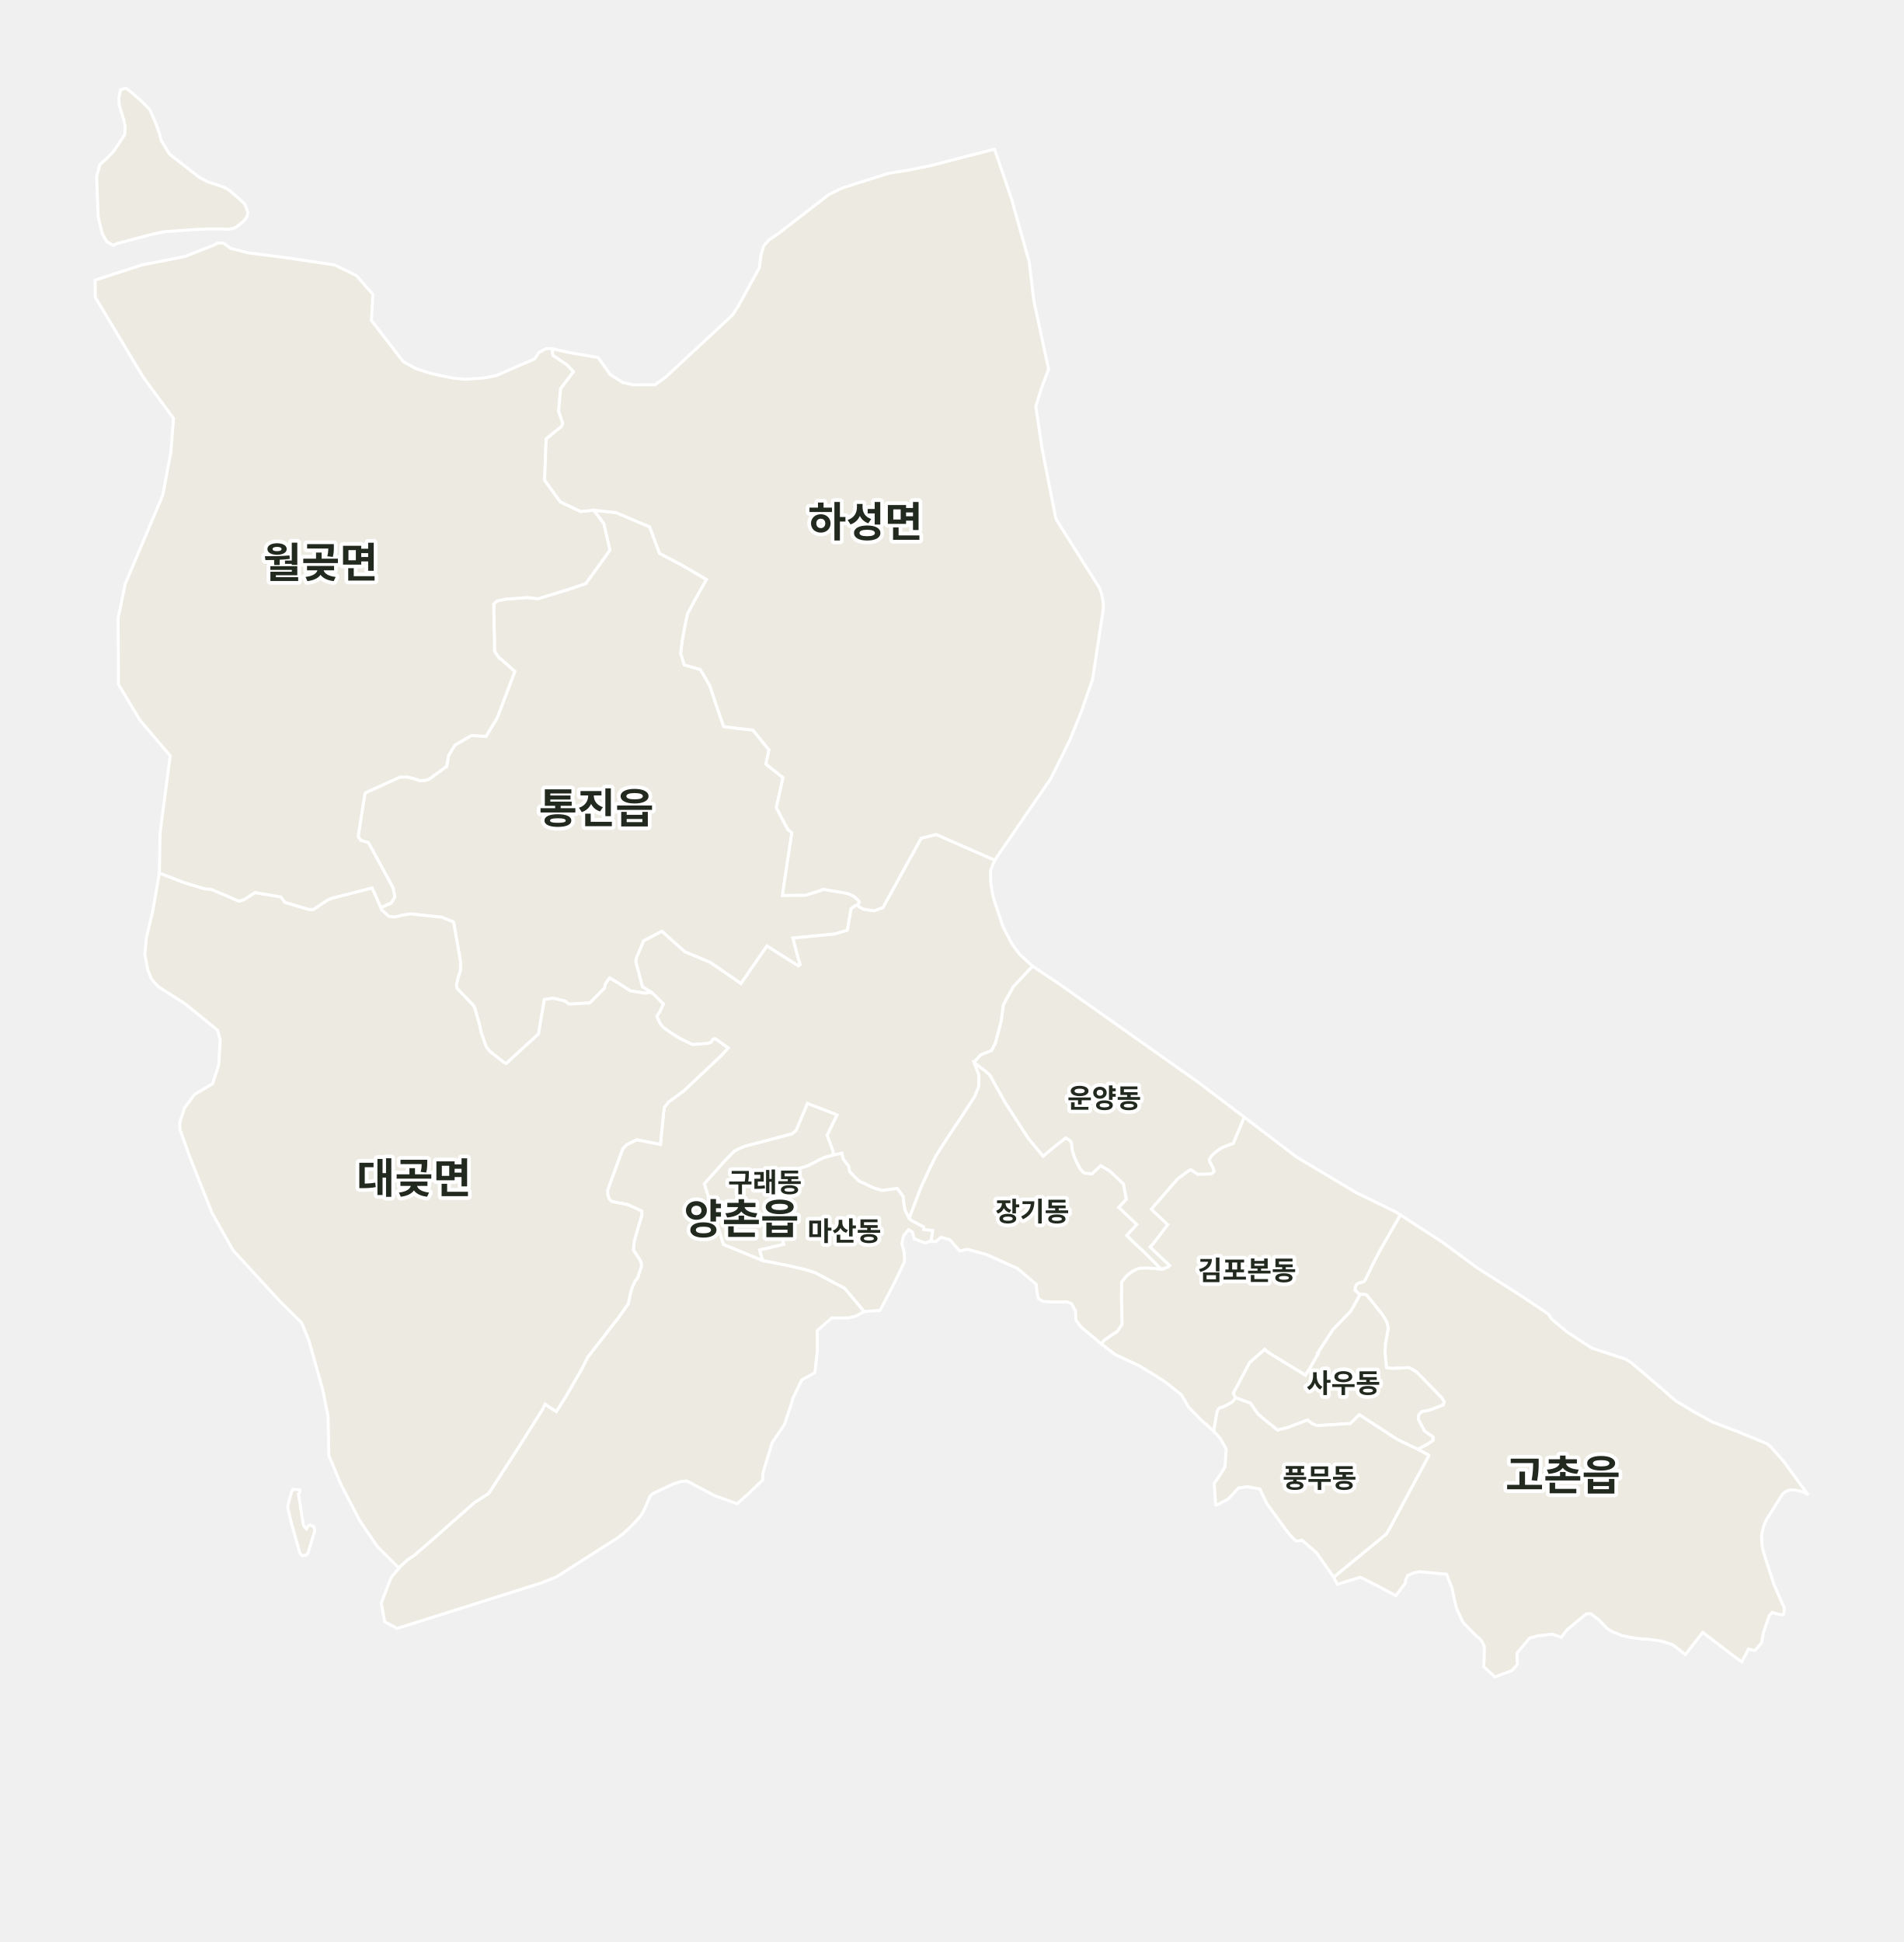
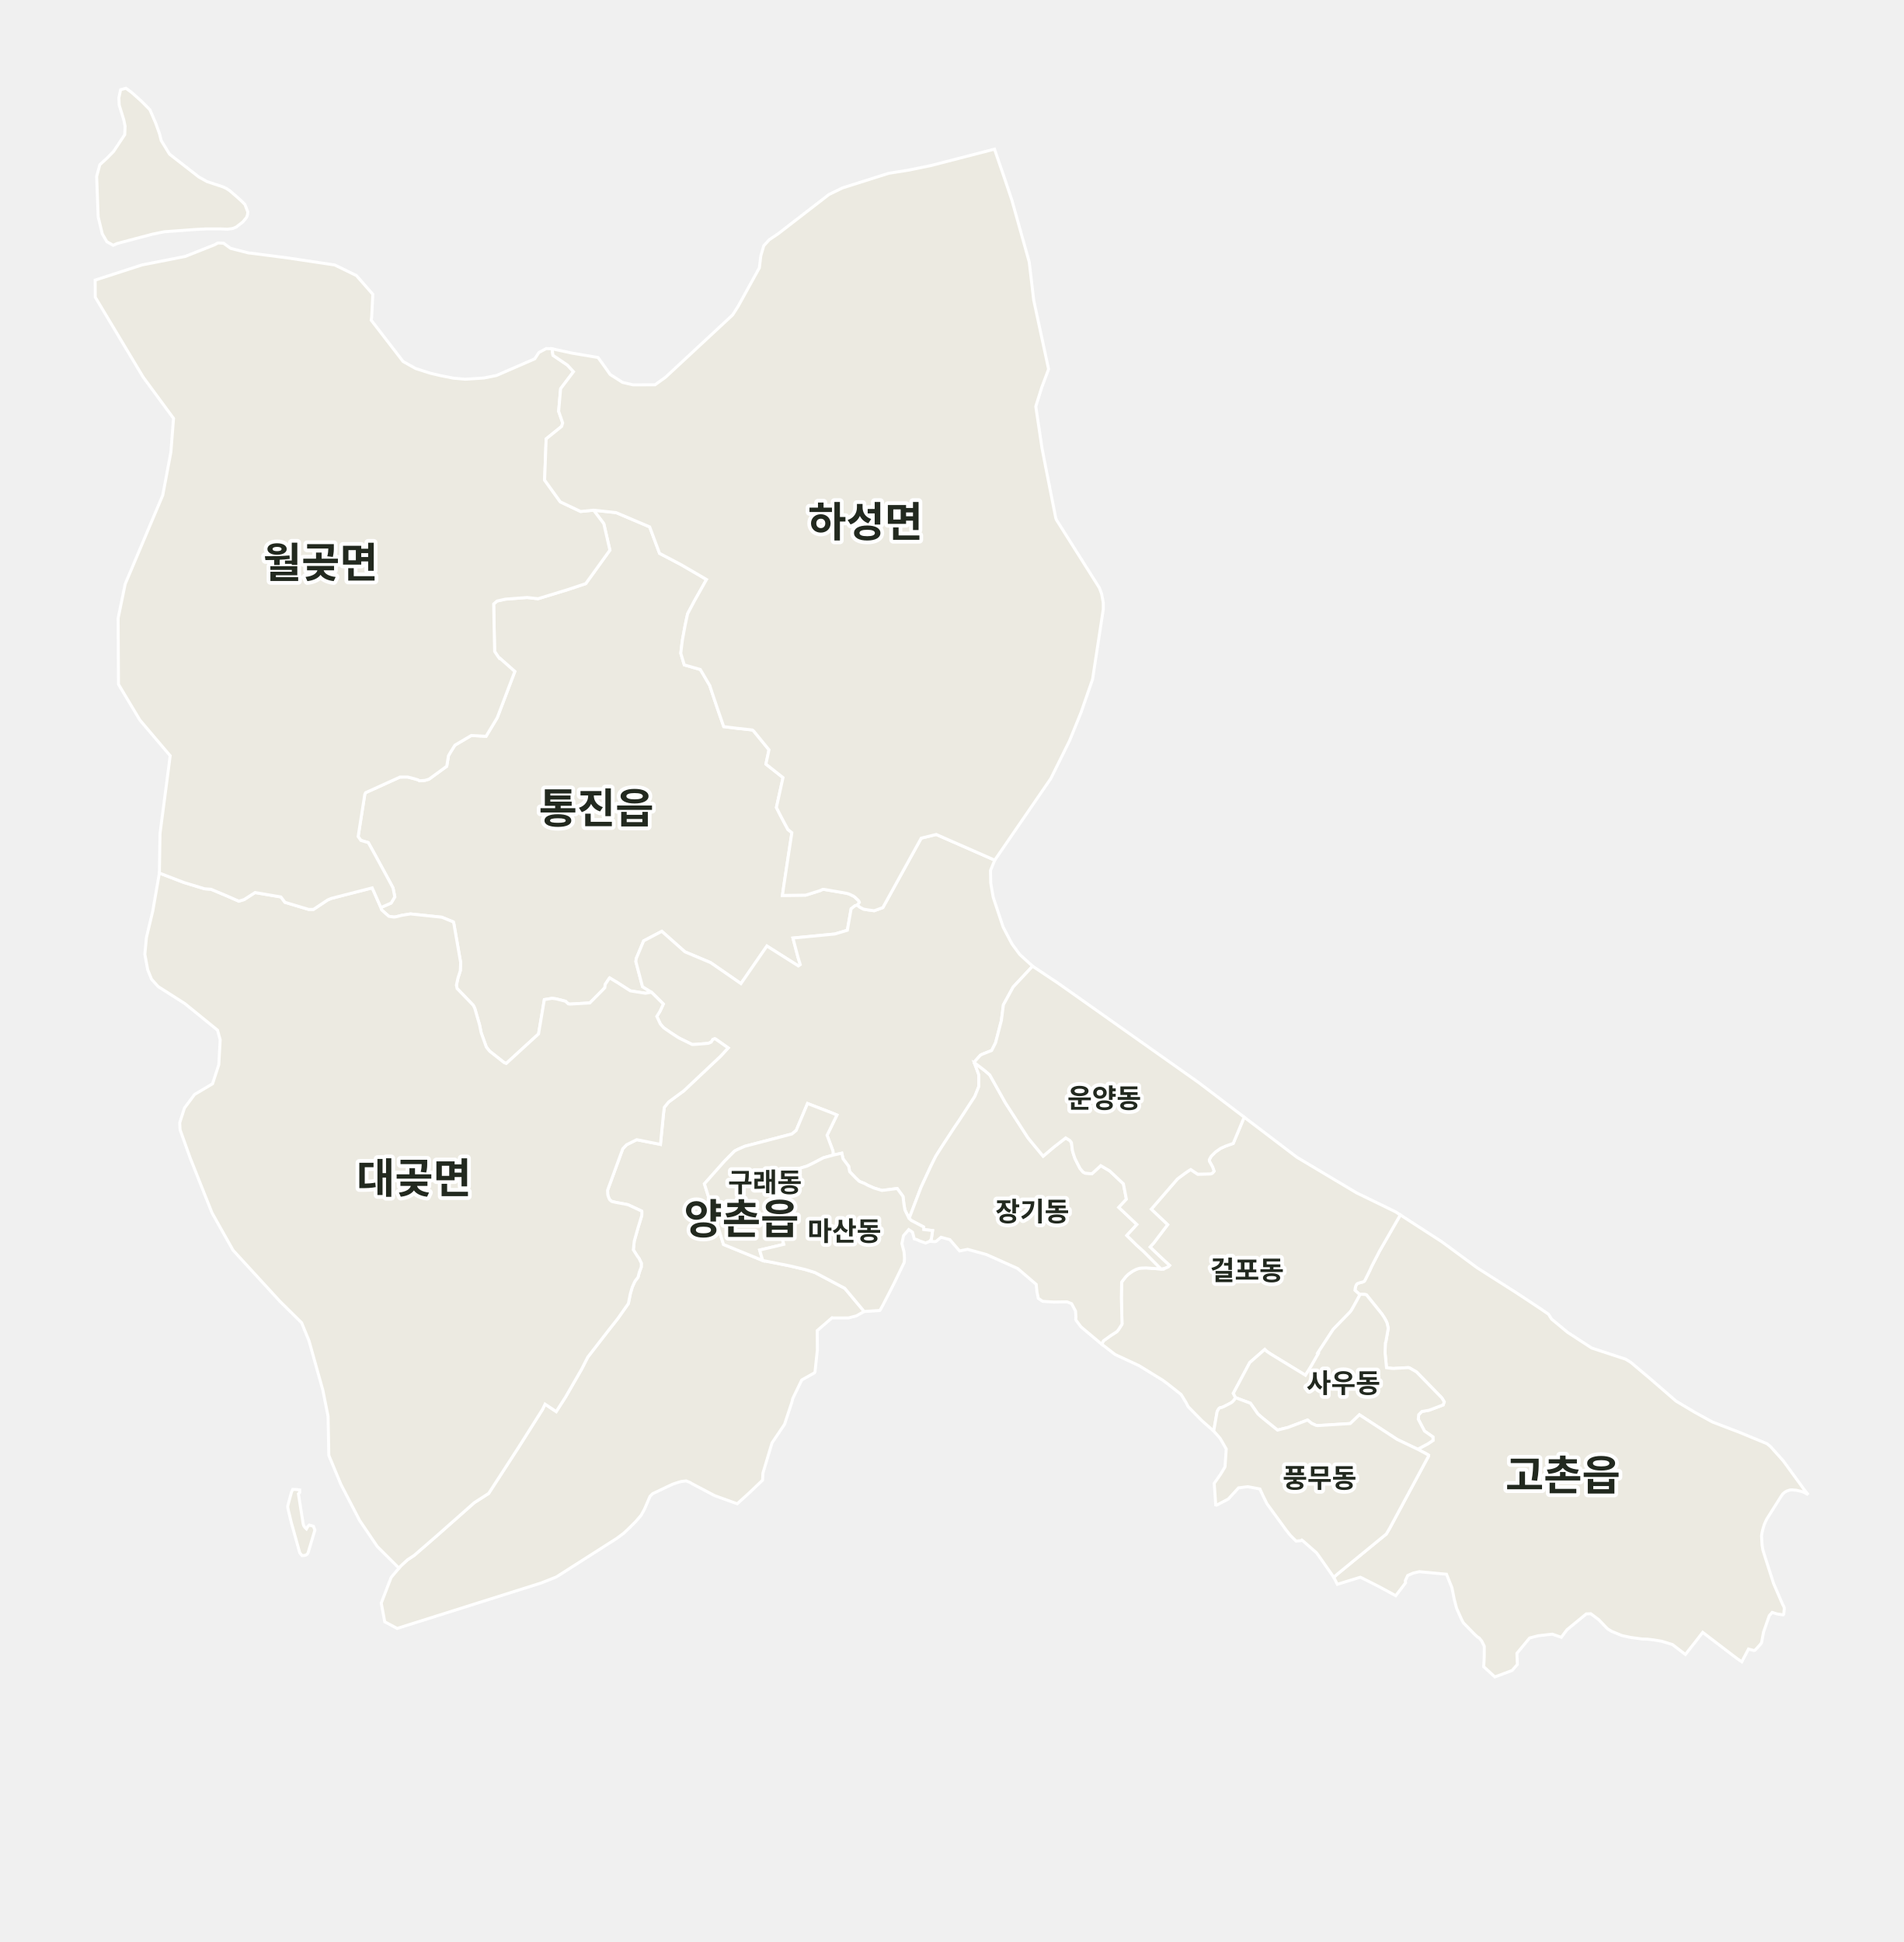
<svg xmlns="http://www.w3.org/2000/svg" id="gimpo-map" viewBox="0 0 640 653">
  <style>
path { fill: #eceae1; stroke: #ffffff; stroke-width: 1; }
text.sgg-label {
  fill: #22291f;
  font-family: "Pretendard", "Noto Sans KR", "Malgun Gothic", sans-serif;
  font-weight: 700;
  text-anchor: middle;
  pointer-events: none;
  paint-order: stroke;
  stroke: #ffffff;
  stroke-width: 2.5px;
  stroke-linejoin: round;
}
text.sgg-label.small { font-size: 9px; }
</style>
  <g class="sgg-paths">
    <path id="emd-1" data-name="통진읍" d="M 288.30,304.33 L 287.47,304.57 L 286.18,305.59 L 285.12,311.63 L 284.92,312.80 L 280.72,314.06 L 266.63,315.42 L 266.90,316.49 L 268.32,321.88 L 269.08,324.35 L 268.43,324.79 L 257.87,318.11 L 249.13,330.74 L 238.94,323.69 L 230.28,320.04 L 222.53,313.16 L 216.42,316.37 L 213.93,322.32 L 213.81,323.35 L 216.04,331.78 L 219.04,333.64 L 217.01,333.98 L 211.94,333.18 L 207.72,330.47 L 204.99,328.83 L 204.85,328.98 L 203.46,331.07 L 203.42,331.75 L 203.35,332.13 L 202.49,333.04 L 202.20,333.33 L 198.31,337.24 L 191.68,337.63 L 191.08,337.54 L 190.56,337.08 L 190.17,336.68 L 186.99,335.87 L 186.25,335.77 L 186.18,335.76 L 185.88,335.72 L 185.63,335.70 L 185.41,335.72 L 183.03,336.12 L 181.08,347.66 L 170.22,357.59 L 169.50,357.30 L 164.62,353.45 L 164.32,353.08 L 163.52,352.07 L 161.78,347.24 L 161.25,344.64 L 161.19,344.43 L 161.03,343.86 L 160.66,342.60 L 159.65,339.10 L 159.56,338.88 L 159.17,338.10 L 159.05,337.96 L 158.94,337.84 L 157.85,336.70 L 154.49,333.21 L 153.70,332.40 L 153.46,331.26 L 153.97,328.91 L 154.77,326.41 L 154.89,323.67 L 152.63,310.72 L 152.44,310.01 L 148.56,308.42 L 138.04,307.31 L 135.09,307.78 L 133.01,308.31 L 132.41,308.36 L 130.77,308.12 L 129.74,307.24 L 129.35,306.88 L 128.29,305.92 L 128.07,305.16 L 131.51,303.65 L 132.75,301.58 L 132.15,298.58 L 131.15,296.69 L 126.02,287.27 L 123.85,283.34 L 121.32,282.58 L 120.42,281.28 L 122.66,267.09 L 122.92,266.56 L 123.01,266.50 L 134.50,261.29 L 135.75,261.28 L 137.09,261.28 L 139.34,261.86 L 140.54,262.22 L 141.06,262.54 L 142.84,262.41 L 144.25,262.00 L 150.21,257.66 L 150.80,254.09 L 151.58,252.77 L 152.96,250.56 L 158.47,247.31 L 163.43,247.58 L 167.18,241.35 L 173.10,225.79 L 168.10,221.36 L 167.93,221.40 L 167.46,220.77 L 166.31,219.04 L 165.99,203.09 L 167.12,202.10 L 169.92,201.47 L 177.25,200.91 L 180.90,201.32 L 190.90,198.26 L 196.95,196.24 L 199.24,193.08 L 205.07,184.99 L 203.02,176.09 L 199.59,171.55 L 207.17,172.37 L 218.45,177.17 L 221.77,186.07 L 228.95,189.84 L 234.72,193.19 L 237.56,194.86 L 236.01,197.61 L 233.51,202.04 L 231.21,206.38 L 230.37,210.27 L 229.48,215.07 L 229.22,217.01 L 228.91,219.67 L 230.08,223.57 L 235.48,225.12 L 238.72,230.62 L 238.73,230.72 L 238.74,230.81 L 239.64,233.50 L 241.35,238.57 L 243.35,244.33 L 247.73,244.88 L 252.15,245.36 L 252.98,245.47 L 253.40,245.79 L 258.57,252.13 L 257.53,256.93 L 263.28,261.47 L 261.50,269.53 L 261.06,271.51 L 262.08,273.54 L 262.40,274.18 L 263.71,276.65 L 264.93,278.92 L 265.48,279.36 L 266.25,279.98 L 266.24,280.13 L 265.98,281.83 L 264.94,288.62 L 263.40,298.82 L 263.09,301.09 L 270.92,300.99 L 275.60,299.52 L 276.13,299.28 L 276.65,299.05 L 277.00,299.06 L 277.09,299.06 L 284.58,300.35 L 285.19,300.52 L 285.41,300.60 L 285.75,300.73 L 287.00,301.34 L 287.46,301.67 L 288.62,302.78 L 288.85,303.12 L 288.95,303.43 L 288.30,304.33 Z" />
    <path id="emd-2" data-name="고촌읍" d="M 481.02,415.10 L 484.68,417.46 L 488.72,420.43 L 496.70,426.31 L 499.27,427.95 L 502.24,429.84 L 505.39,431.84 L 509.57,434.50 L 511.31,435.65 L 515.81,438.62 L 516.23,438.90 L 518.02,440.09 L 518.31,440.29 L 520.67,441.90 L 521.24,442.81 L 521.71,443.54 L 525.75,446.89 L 526.08,447.17 L 526.51,447.52 L 527.10,448.01 L 535.20,453.28 L 546.63,457.04 L 548.41,458.15 L 554.55,463.33 L 556.29,464.83 L 558.84,467.04 L 562.27,470.01 L 562.76,470.44 L 563.51,471.09 L 569.73,474.81 L 571.83,475.97 L 573.69,476.99 L 573.93,477.12 L 575.20,477.82 L 575.89,478.19 L 581.94,480.50 L 582.55,480.73 L 584.76,481.57 L 593.17,485.05 L 594.14,485.45 L 595.30,486.40 L 599.58,491.18 L 606.58,500.80 L 607.81,502.34 L 608.00,502.59 L 606.78,501.90 L 606.08,501.60 L 605.18,501.37 L 603.94,501.09 L 602.90,501.01 L 602.61,500.98 L 601.88,501.01 L 600.74,501.39 L 600.06,501.80 L 599.40,502.38 L 598.91,503.10 L 594.07,510.77 L 593.48,512.01 L 593.20,512.68 L 592.72,514.31 L 592.53,515.08 L 592.46,515.39 L 592.30,516.45 L 592.38,517.85 L 592.39,517.98 L 592.47,519.48 L 592.76,521.21 L 593.32,523.02 L 593.41,523.30 L 596.35,532.45 L 599.43,539.55 L 599.81,540.22 L 599.84,540.32 L 599.96,540.86 L 599.77,542.74 L 599.55,543.00 L 597.50,542.69 L 595.88,542.18 L 595.61,542.48 L 594.91,543.26 L 592.97,548.80 L 592.31,552.32 L 592.07,552.72 L 590.80,554.15 L 590.17,554.82 L 590.09,554.88 L 589.72,554.98 L 587.92,554.49 L 585.66,558.78 L 584.05,557.67 L 582.60,556.58 L 572.52,548.88 L 571.69,549.95 L 570.52,551.47 L 570.14,551.95 L 569.64,552.59 L 566.70,556.32 L 562.36,552.99 L 558.73,551.87 L 556.15,551.44 L 553.93,551.17 L 552.15,551.12 L 548.34,550.60 L 545.37,549.97 L 545.25,549.92 L 545.18,549.89 L 541.86,548.52 L 541.67,548.40 L 541.02,548.00 L 540.70,547.80 L 540.46,547.65 L 539.33,546.46 L 538.95,546.06 L 537.61,544.66 L 534.87,542.61 L 533.37,542.68 L 526.87,548.01 L 524.97,550.54 L 521.94,549.49 L 517.19,550.03 L 515.08,550.58 L 514.31,550.79 L 510.05,555.93 L 510.05,556.01 L 510.07,556.36 L 510.09,557.02 L 510.20,559.68 L 508.42,561.71 L 502.63,563.87 L 498.88,560.42 L 499.03,557.85 L 499.06,556.73 L 499.08,553.57 L 498.23,551.83 L 497.36,550.76 L 496.86,550.49 L 495.99,549.71 L 492.31,545.94 L 492.18,545.80 L 492.01,545.61 L 491.78,545.18 L 491.65,544.94 L 491.39,544.42 L 489.76,540.77 L 489.56,539.99 L 488.98,537.77 L 488.74,536.57 L 488.20,533.87 L 486.38,529.34 L 477.26,528.48 L 475.75,528.82 L 475.19,528.95 L 473.33,529.76 L 473.20,530.04 L 472.52,531.53 L 472.60,532.24 L 469.31,536.56 L 463.75,533.54 L 457.73,530.49 L 457.39,530.36 L 456.57,530.60 L 454.03,531.38 L 449.68,532.72 L 448.46,530.36 L 449.71,529.26 L 454.76,525.12 L 464.57,517.09 L 466.13,515.81 L 466.25,515.60 L 467.25,513.92 L 480.30,489.67 L 480.36,489.32 L 480.01,489.09 L 476.69,487.31 L 480.17,485.45 L 481.84,484.33 L 481.81,483.18 L 480.26,482.09 L 478.97,481.19 L 476.88,477.22 L 477.02,475.70 L 478.10,474.61 L 480.50,474.19 L 485.25,472.40 L 485.60,471.38 L 484.83,470.08 L 476.39,461.43 L 476.17,461.25 L 473.95,459.97 L 473.82,459.93 L 473.76,459.91 L 473.69,459.89 L 473.22,459.88 L 471.17,460.00 L 469.33,460.10 L 468.63,460.16 L 468.48,460.15 L 467.97,460.12 L 466.20,459.89 L 465.71,454.91 L 465.82,451.56 L 465.99,451.13 L 466.72,446.99 L 466.76,446.55 L 466.40,444.94 L 466.37,444.86 L 466.12,444.27 L 465.55,443.23 L 465.44,443.05 L 464.74,441.97 L 464.22,441.31 L 459.68,435.67 L 459.56,435.53 L 459.42,435.36 L 458.79,435.25 L 457.92,435.22 L 457.13,435.23 L 455.84,434.08 L 455.74,434.00 L 455.59,433.86 L 455.65,433.42 L 455.66,433.33 L 455.70,433.11 L 455.84,432.50 L 455.98,432.18 L 456.16,431.84 L 456.21,431.79 L 456.32,431.67 L 456.77,431.47 L 457.52,431.23 L 458.25,431.06 L 458.73,430.82 L 458.96,430.47 L 460.12,428.14 L 460.88,426.56 L 461.20,425.82 L 463.87,420.64 L 470.85,408.52 L 481.02,415.10 Z" />
    <path id="emd-3" data-name="양촌읍" d="M 334.47,289.23 L 333.05,292.69 L 333.13,296.95 L 333.96,301.72 L 337.01,310.88 L 337.28,311.70 L 338.54,314.12 L 340.23,317.34 L 340.76,318.07 L 342.87,320.93 L 347.20,324.89 L 340.66,331.89 L 337.39,337.87 L 336.70,343.17 L 334.76,350.62 L 333.44,353.23 L 330.30,354.48 L 329.65,354.82 L 327.83,356.84 L 327.63,357.41 L 329.11,361.37 L 329.10,365.36 L 327.78,368.66 L 322.39,376.94 L 321.05,378.89 L 316.73,385.49 L 314.68,388.72 L 313.15,391.78 L 309.71,399.18 L 305.68,409.73 L 304.26,406.85 L 303.94,404.92 L 303.62,402.30 L 301.68,399.64 L 296.54,400.29 L 293.92,399.49 L 293.10,399.13 L 291.83,398.58 L 290.84,398.03 L 288.89,397.21 L 287.55,395.92 L 286.53,394.85 L 286.21,394.52 L 285.69,393.97 L 285.35,392.16 L 283.46,389.66 L 283.04,387.77 L 280.16,388.40 L 280.06,387.00 L 278.09,381.74 L 281.40,374.93 L 279.92,374.30 L 279.85,374.27 L 271.52,371.06 L 269.77,375.23 L 268.87,377.36 L 268.22,378.91 L 267.72,380.11 L 266.28,381.30 L 258.76,383.27 L 250.42,385.45 L 249.81,385.72 L 249.45,385.87 L 247.87,386.58 L 247.03,387.01 L 244.79,389.26 L 243.60,390.46 L 236.85,398.07 L 239.36,406.02 L 243.28,418.46 L 256.45,423.84 L 265.46,425.63 L 270.81,426.89 L 274.04,427.89 L 284.06,433.20 L 290.57,440.99 L 287.92,442.47 L 285.33,443.15 L 280.15,443.17 L 279.79,443.09 L 274.78,447.41 L 274.83,453.93 L 274.03,461.30 L 273.87,461.61 L 273.80,461.65 L 269.59,464.01 L 266.56,470.26 L 266.23,471.58 L 266.19,471.71 L 263.80,478.92 L 259.58,485.19 L 256.52,495.37 L 256.41,497.70 L 252.10,501.82 L 247.89,505.65 L 240.32,502.92 L 232.71,498.91 L 232.04,498.50 L 230.73,497.96 L 229.06,498.15 L 228.97,498.18 L 227.55,498.60 L 226.80,498.85 L 226.51,498.95 L 226.20,499.05 L 224.55,499.82 L 219.44,502.26 L 218.55,503.16 L 218.26,503.84 L 218.02,504.39 L 217.72,505.10 L 216.69,507.48 L 216.15,508.46 L 215.59,509.49 L 213.72,511.66 L 212.42,512.95 L 212.01,513.36 L 211.29,514.07 L 209.65,515.60 L 208.82,516.22 L 207.39,517.28 L 187.04,530.27 L 186.74,530.39 L 185.72,530.79 L 185.34,530.95 L 182.05,532.25 L 161.01,538.89 L 147.08,543.29 L 133.54,547.56 L 129.74,545.53 L 129.37,545.33 L 128.19,539.04 L 131.51,530.43 L 134.15,527.28 L 134.78,526.53 L 135.63,525.75 L 137.04,524.46 L 139.29,522.98 L 143.66,519.19 L 146.75,516.51 L 159.47,505.27 L 164.30,502.17 L 174.31,486.73 L 182.42,473.91 L 183.27,472.15 L 187.02,474.64 L 190.17,469.74 L 195.60,460.31 L 197.64,456.31 L 204.61,447.32 L 207.74,443.35 L 211.28,438.32 L 211.95,434.99 L 212.48,433.16 L 212.62,432.73 L 213.33,431.17 L 213.41,431.01 L 213.61,430.65 L 213.70,430.54 L 213.84,430.35 L 213.91,430.27 L 214.02,430.13 L 214.27,429.83 L 214.45,429.56 L 214.57,429.32 L 214.65,429.03 L 214.68,428.83 L 214.80,428.39 L 214.99,427.71 L 215.42,426.57 L 215.62,426.06 L 215.63,425.60 L 215.64,424.75 L 214.89,423.17 L 214.63,422.82 L 214.54,422.71 L 214.32,422.41 L 212.95,420.25 L 213.26,417.32 L 214.49,412.96 L 215.79,408.71 L 215.81,407.43 L 215.77,407.24 L 211.12,405.07 L 210.69,404.98 L 208.62,404.59 L 207.50,404.38 L 207.23,404.33 L 205.78,404.01 L 205.72,403.97 L 205.36,403.73 L 205.02,403.41 L 204.75,402.91 L 204.41,401.96 L 204.33,401.42 L 204.30,400.19 L 209.40,386.27 L 210.39,385.23 L 210.68,384.92 L 214.09,383.22 L 221.98,384.78 L 222.07,384.80 L 222.36,381.82 L 222.57,379.73 L 223.05,374.93 L 223.09,374.53 L 223.10,374.43 L 223.37,372.33 L 224.82,370.55 L 227.62,368.48 L 229.95,366.77 L 234.95,362.05 L 242.27,355.16 L 243.53,353.79 L 244.51,352.72 L 244.84,352.36 L 240.61,349.38 L 240.31,349.28 L 239.66,349.54 L 239.15,350.39 L 238.22,350.81 L 237.47,350.88 L 236.81,350.94 L 233.60,351.19 L 232.76,351.22 L 228.54,349.15 L 228.31,349.02 L 227.78,348.71 L 225.52,347.23 L 223.17,345.60 L 222.03,344.31 L 220.84,341.77 L 221.91,340.04 L 223.04,337.60 L 220.67,335.24 L 219.04,333.64 L 216.04,331.78 L 213.81,323.35 L 213.93,322.32 L 216.42,316.37 L 222.53,313.16 L 230.28,320.04 L 238.94,323.69 L 249.13,330.74 L 257.87,318.11 L 268.43,324.79 L 269.08,324.35 L 268.32,321.88 L 266.90,316.49 L 266.63,315.42 L 280.72,314.06 L 284.92,312.80 L 285.12,311.63 L 286.18,305.59 L 287.47,304.57 L 288.30,304.33 L 289.03,304.98 L 289.15,305.05 L 289.83,305.42 L 290.34,305.69 L 292.01,305.98 L 293.94,306.23 L 296.85,305.18 L 302.33,295.25 L 309.75,281.83 L 314.80,280.59 L 319.94,282.85 L 334.47,289.23 Z" />
    <path id="emd-4" data-name="대곶면" d="M 102.97,514.05 L 103.04,514.11 L 103.51,513.28 L 104.02,512.81 L 104.93,513.08 L 105.38,513.21 L 105.87,514.51 L 103.61,522.07 L 103.37,522.52 L 102.89,522.89 L 102.77,522.92 L 102.22,523.04 L 101.56,523.08 L 101.48,522.98 L 100.79,522.14 L 97.96,512.00 L 97.89,511.72 L 97.82,511.45 L 96.90,507.62 L 96.73,506.65 L 96.88,505.88 L 98.03,501.66 L 98.42,500.82 L 99.53,500.84 L 100.78,501.01 L 100.79,501.84 L 100.35,502.28 L 100.41,502.72 L 100.48,503.21 L 101.93,512.34 L 102.04,512.72 L 102.13,513.01 L 102.42,513.46 L 102.62,513.68 L 102.97,514.05 Z M 128.07,305.16 L 128.29,305.92 L 129.35,306.88 L 129.74,307.24 L 130.77,308.12 L 132.41,308.36 L 133.01,308.31 L 135.09,307.78 L 138.04,307.31 L 148.56,308.42 L 152.44,310.01 L 152.63,310.72 L 154.89,323.67 L 154.77,326.41 L 153.97,328.91 L 153.46,331.26 L 153.70,332.40 L 154.49,333.21 L 157.85,336.70 L 158.94,337.84 L 159.05,337.96 L 159.17,338.10 L 159.56,338.88 L 159.65,339.10 L 160.66,342.60 L 161.03,343.86 L 161.19,344.43 L 161.25,344.64 L 161.78,347.24 L 163.52,352.07 L 164.32,353.08 L 164.62,353.45 L 169.50,357.30 L 170.22,357.59 L 181.08,347.66 L 183.03,336.12 L 185.41,335.72 L 185.63,335.70 L 185.88,335.72 L 186.18,335.76 L 186.25,335.77 L 186.99,335.87 L 190.17,336.68 L 190.56,337.08 L 191.08,337.54 L 191.68,337.63 L 198.31,337.24 L 202.20,333.33 L 202.49,333.04 L 203.35,332.13 L 203.42,331.75 L 203.46,331.07 L 204.85,328.98 L 204.99,328.83 L 207.72,330.47 L 211.94,333.18 L 217.01,333.98 L 219.04,333.64 L 220.67,335.24 L 223.04,337.60 L 221.91,340.04 L 220.84,341.77 L 222.03,344.31 L 223.17,345.60 L 225.52,347.23 L 227.78,348.71 L 228.31,349.02 L 228.54,349.15 L 232.76,351.22 L 233.60,351.19 L 236.81,350.94 L 237.47,350.88 L 238.22,350.81 L 239.15,350.39 L 239.66,349.54 L 240.31,349.28 L 240.61,349.38 L 244.84,352.36 L 244.51,352.72 L 243.53,353.79 L 242.27,355.16 L 234.95,362.05 L 229.95,366.77 L 227.62,368.48 L 224.82,370.55 L 223.37,372.33 L 223.10,374.43 L 223.09,374.53 L 223.05,374.93 L 222.57,379.73 L 222.36,381.82 L 222.07,384.80 L 221.98,384.78 L 214.09,383.22 L 210.68,384.92 L 210.39,385.23 L 209.40,386.27 L 204.30,400.19 L 204.33,401.42 L 204.41,401.96 L 204.75,402.91 L 205.02,403.41 L 205.36,403.73 L 205.72,403.97 L 205.78,404.01 L 207.23,404.33 L 207.50,404.38 L 208.62,404.59 L 210.69,404.98 L 211.12,405.07 L 215.77,407.24 L 215.81,407.43 L 215.79,408.71 L 214.49,412.96 L 213.26,417.32 L 212.95,420.25 L 214.32,422.41 L 214.54,422.71 L 214.63,422.82 L 214.89,423.17 L 215.64,424.75 L 215.63,425.60 L 215.62,426.06 L 215.42,426.57 L 214.99,427.71 L 214.80,428.39 L 214.68,428.83 L 214.65,429.03 L 214.57,429.32 L 214.45,429.56 L 214.27,429.83 L 214.02,430.13 L 213.91,430.27 L 213.84,430.35 L 213.70,430.54 L 213.61,430.65 L 213.41,431.01 L 213.33,431.17 L 212.62,432.73 L 212.48,433.16 L 211.95,434.99 L 211.28,438.32 L 207.74,443.35 L 204.61,447.32 L 197.64,456.31 L 195.60,460.31 L 190.17,469.74 L 187.02,474.64 L 183.27,472.15 L 182.42,473.91 L 174.31,486.73 L 164.30,502.17 L 159.47,505.27 L 146.75,516.51 L 143.66,519.19 L 139.29,522.98 L 137.04,524.46 L 135.63,525.75 L 134.78,526.53 L 134.15,527.28 L 126.87,520.03 L 125.76,518.39 L 120.93,511.27 L 114.60,499.08 L 110.56,489.35 L 110.46,483.89 L 110.44,482.79 L 110.31,476.25 L 108.56,467.47 L 105.62,456.98 L 103.91,450.87 L 101.41,444.77 L 94.10,437.56 L 78.35,420.38 L 71.30,407.86 L 66.40,395.55 L 64.66,391.16 L 63.97,389.43 L 60.55,379.88 L 60.42,377.54 L 62.03,372.57 L 65.43,368.01 L 71.47,364.42 L 73.57,357.99 L 74.03,349.75 L 74.04,349.68 L 73.14,346.39 L 71.69,345.21 L 62.19,337.49 L 57.54,334.51 L 53.18,331.74 L 53.07,331.62 L 50.94,329.24 L 49.67,326.09 L 48.70,320.87 L 49.24,315.25 L 49.28,315.06 L 51.02,307.78 L 51.20,307.03 L 51.37,306.32 L 53.59,293.57 L 61.81,296.73 L 68.78,298.85 L 70.96,299.02 L 76.26,301.24 L 80.30,303.02 L 82.09,302.48 L 85.75,300.12 L 94.45,301.60 L 95.81,303.40 L 103.79,305.79 L 104.07,305.79 L 105.41,305.78 L 110.16,302.62 L 111.46,302.07 L 125.15,298.55 L 128.07,305.16 Z" />
    <path id="emd-5" data-name="월곶면" d="M 185.63,117.28 L 185.92,119.46 L 190.78,122.76 L 191.75,123.81 L 192.83,124.98 L 188.51,130.69 L 187.84,138.28 L 188.22,139.38 L 189.19,142.20 L 188.86,143.37 L 186.51,145.26 L 183.64,147.57 L 183.12,161.43 L 188.38,168.74 L 195.22,171.98 L 196.59,171.85 L 199.59,171.55 L 203.02,176.09 L 205.07,184.99 L 199.24,193.08 L 196.95,196.24 L 190.90,198.26 L 180.90,201.32 L 177.25,200.91 L 169.92,201.47 L 167.12,202.10 L 165.99,203.09 L 166.31,219.04 L 167.46,220.77 L 167.93,221.40 L 168.10,221.36 L 173.10,225.79 L 167.18,241.35 L 163.43,247.58 L 158.47,247.31 L 152.96,250.56 L 151.58,252.77 L 150.80,254.09 L 150.21,257.66 L 144.25,262.00 L 142.84,262.41 L 141.06,262.54 L 140.54,262.22 L 139.34,261.86 L 137.09,261.28 L 135.75,261.28 L 134.50,261.29 L 123.01,266.50 L 122.92,266.56 L 122.66,267.09 L 120.42,281.28 L 121.32,282.58 L 123.85,283.34 L 126.02,287.27 L 131.15,296.69 L 132.15,298.58 L 132.75,301.58 L 131.51,303.65 L 128.07,305.16 L 125.15,298.55 L 111.46,302.07 L 110.16,302.62 L 105.41,305.78 L 104.07,305.79 L 103.79,305.79 L 95.81,303.40 L 94.45,301.60 L 85.75,300.12 L 82.09,302.48 L 80.30,303.02 L 76.26,301.24 L 70.96,299.02 L 68.78,298.85 L 61.81,296.73 L 53.59,293.57 L 53.70,286.78 L 53.80,280.32 L 53.82,280.13 L 55.08,270.55 L 55.99,263.61 L 56.26,261.50 L 57.20,254.32 L 57.22,254.22 L 57.23,254.13 L 53.53,249.78 L 47.03,242.12 L 41.35,232.63 L 39.84,230.10 L 39.72,207.87 L 41.15,200.95 L 42.10,196.36 L 43.88,192.17 L 46.68,185.53 L 47.33,184.01 L 47.49,183.62 L 54.72,166.52 L 57.27,153.03 L 57.46,152.00 L 58.35,140.69 L 48.13,126.80 L 47.90,126.42 L 47.63,125.96 L 32.03,99.94 L 32.00,94.19 L 47.76,89.08 L 51.19,88.41 L 62.26,86.23 L 72.12,82.32 L 73.28,81.69 L 75.17,81.78 L 76.06,82.43 L 77.55,83.51 L 83.60,85.06 L 84.34,85.12 L 96.68,86.72 L 112.52,89.09 L 119.83,92.65 L 125.35,98.95 L 124.98,106.53 L 124.82,107.66 L 135.54,121.56 L 139.77,123.92 L 143.78,125.20 L 144.65,125.48 L 147.94,126.26 L 152.43,127.16 L 156.35,127.51 L 156.80,127.49 L 162.65,127.11 L 163.21,127.00 L 164.94,126.66 L 166.81,126.29 L 166.93,126.26 L 179.80,120.66 L 180.01,120.34 L 181.21,118.52 L 183.66,117.21 L 185.63,117.28 Z M 78.14,76.86 L 76.44,77.08 L 74.18,76.97 L 69.15,76.98 L 68.86,77.00 L 65.68,77.16 L 55.25,77.93 L 51.37,78.72 L 45.36,80.30 L 39.33,81.90 L 38.08,82.48 L 36.65,81.68 L 35.93,81.28 L 34.39,78.63 L 33.01,72.93 L 32.50,59.32 L 33.46,55.77 L 33.56,55.39 L 35.93,53.22 L 38.16,50.96 L 41.94,45.28 L 42.06,42.40 L 41.61,40.27 L 40.36,36.22 L 40.08,35.33 L 39.97,32.88 L 40.55,30.17 L 41.47,29.92 L 42.35,29.68 L 42.44,29.74 L 44.30,31.11 L 47.54,34.01 L 50.40,36.90 L 52.33,41.35 L 53.64,45.00 L 54.20,47.25 L 57.00,51.83 L 66.88,59.53 L 69.62,61.06 L 74.98,62.84 L 76.09,63.36 L 77.24,64.11 L 79.69,66.23 L 81.36,67.75 L 82.35,68.75 L 83.33,71.29 L 83.30,71.52 L 83.22,72.22 L 82.90,73.11 L 81.64,74.64 L 79.38,76.38 L 78.14,76.86 Z" />
    <path id="emd-6" data-name="하성면" d="M 352.58,124.14 L 350.28,130.26 L 348.27,136.66 L 350.35,150.61 L 351.53,156.71 L 355.00,174.24 L 355.02,174.30 L 355.29,174.91 L 362.52,186.37 L 365.28,190.74 L 368.27,195.47 L 369.68,197.71 L 370.41,199.70 L 370.96,202.59 L 370.97,204.85 L 368.44,221.37 L 367.36,228.44 L 367.03,229.37 L 363.45,239.68 L 362.86,241.12 L 359.62,249.09 L 353.32,261.79 L 334.47,289.23 L 319.94,282.85 L 314.80,280.59 L 309.75,281.83 L 302.33,295.25 L 296.85,305.18 L 293.94,306.23 L 292.01,305.98 L 290.34,305.69 L 289.83,305.42 L 289.15,305.05 L 289.03,304.98 L 288.30,304.33 L 288.95,303.43 L 288.85,303.12 L 288.62,302.78 L 287.46,301.67 L 287.00,301.34 L 285.75,300.73 L 285.41,300.60 L 285.19,300.52 L 284.58,300.35 L 277.09,299.06 L 277.00,299.06 L 276.65,299.05 L 276.13,299.28 L 275.60,299.52 L 270.92,300.99 L 263.09,301.09 L 263.40,298.82 L 264.94,288.62 L 265.98,281.83 L 266.24,280.13 L 266.25,279.98 L 265.48,279.36 L 264.93,278.92 L 263.71,276.65 L 262.40,274.18 L 262.08,273.54 L 261.06,271.51 L 261.50,269.53 L 263.28,261.47 L 257.53,256.93 L 258.57,252.13 L 253.40,245.79 L 252.98,245.47 L 252.15,245.36 L 247.73,244.88 L 243.35,244.33 L 241.35,238.57 L 239.64,233.50 L 238.74,230.81 L 238.73,230.72 L 238.72,230.62 L 235.48,225.12 L 230.08,223.57 L 228.91,219.67 L 229.22,217.01 L 229.48,215.07 L 230.37,210.27 L 231.21,206.38 L 233.51,202.04 L 236.01,197.61 L 237.56,194.86 L 234.72,193.19 L 228.95,189.84 L 221.77,186.07 L 218.45,177.17 L 207.17,172.37 L 199.59,171.55 L 196.59,171.85 L 195.22,171.98 L 188.38,168.74 L 183.12,161.43 L 183.64,147.57 L 186.51,145.26 L 188.86,143.37 L 189.19,142.20 L 188.22,139.38 L 187.84,138.28 L 188.51,130.69 L 192.83,124.98 L 191.75,123.81 L 190.78,122.76 L 185.92,119.46 L 185.63,117.28 L 192.36,118.74 L 196.23,119.39 L 201.09,120.21 L 203.63,123.74 L 205.14,125.91 L 209.35,128.59 L 211.20,129.02 L 212.88,129.41 L 216.48,129.40 L 220.00,129.38 L 220.26,129.38 L 223.77,126.85 L 246.33,105.90 L 246.74,105.26 L 246.84,105.10 L 248.17,103.03 L 255.33,90.05 L 255.82,86.01 L 256.81,82.64 L 258.65,80.62 L 261.66,78.59 L 278.73,65.40 L 283.25,63.20 L 298.84,58.26 L 305.38,57.23 L 312.92,55.69 L 334.39,50.15 L 337.85,60.22 L 340.20,67.19 L 346.07,88.11 L 346.67,93.21 L 347.38,99.29 L 347.57,100.90 L 349.54,110.05 L 352.58,124.14 Z" />
-     <path id="emd-7" data-name="김포본동" d="M 470.85,408.52 L 463.87,420.64 L 461.20,425.82 L 460.88,426.56 L 460.12,428.14 L 458.96,430.47 L 458.73,430.82 L 458.25,431.06 L 457.52,431.23 L 456.77,431.47 L 456.32,431.67 L 456.21,431.79 L 456.16,431.84 L 455.98,432.18 L 455.84,432.50 L 455.70,433.11 L 455.66,433.33 L 455.65,433.42 L 455.59,433.86 L 455.74,434.00 L 455.84,434.08 L 457.13,435.23 L 457.17,435.43 L 457.13,435.61 L 456.66,436.49 L 456.09,437.54 L 455.26,439.04 L 454.93,439.62 L 454.38,440.60 L 453.91,441.20 L 448.28,446.99 L 443.78,453.87 L 443.07,454.96 L 443.30,455.10 L 440.84,459.40 L 440.81,459.45 L 440.53,459.90 L 438.95,462.43 L 438.83,462.35 L 429.45,456.63 L 428.11,455.81 L 427.36,455.35 L 425.91,454.38 L 425.41,453.90 L 425.26,453.75 L 420.22,458.16 L 414.69,468.51 L 415.45,469.97 L 415.01,470.68 L 414.49,471.27 L 414.23,471.49 L 413.96,471.70 L 411.49,472.98 L 410.84,473.24 L 410.72,473.28 L 410.58,473.29 L 410.42,473.30 L 410.26,473.35 L 410.13,473.42 L 409.94,473.57 L 409.80,473.69 L 409.35,474.45 L 409.24,474.73 L 408.10,481.21 L 404.08,477.67 L 399.49,472.98 L 398.85,471.69 L 397.13,468.89 L 396.00,468.00 L 392.45,465.20 L 390.92,464.08 L 383.02,459.21 L 374.94,455.45 L 370.47,452.00 L 370.58,451.77 L 371.02,450.85 L 373.49,449.08 L 375.52,447.78 L 375.99,447.23 L 376.07,447.12 L 377.15,445.45 L 377.27,445.16 L 377.16,440.77 L 377.08,437.70 L 377.05,436.43 L 377.14,431.10 L 377.99,429.99 L 378.56,429.26 L 379.48,428.39 L 380.51,427.67 L 380.68,427.55 L 380.83,427.45 L 382.11,426.78 L 382.93,426.52 L 383.09,426.47 L 383.85,426.39 L 385.36,426.34 L 390.39,426.70 L 390.69,426.67 L 391.68,426.46 L 392.83,425.93 L 393.26,425.50 L 391.36,423.77 L 387.76,420.36 L 386.89,419.51 L 386.69,419.31 L 387.07,418.88 L 387.63,418.28 L 387.94,417.94 L 392.60,411.80 L 387.21,406.70 L 387.10,406.59 L 395.85,396.48 L 396.22,396.17 L 396.28,396.13 L 396.49,395.97 L 398.62,394.40 L 399.26,393.96 L 399.63,393.71 L 400.37,393.26 L 402.71,394.82 L 407.13,394.72 L 407.67,394.46 L 408.22,393.81 L 407.96,393.05 L 407.70,392.34 L 406.95,390.99 L 406.77,390.67 L 406.66,390.47 L 406.65,390.21 L 406.63,389.90 L 407.27,388.76 L 407.42,388.62 L 408.38,387.67 L 408.82,387.26 L 409.62,386.70 L 410.45,386.12 L 411.82,385.51 L 412.18,385.35 L 414.66,384.47 L 414.93,383.82 L 418.35,375.65 L 436.07,389.12 L 456.15,401.11 L 467.59,406.67 L 469.24,407.48 L 470.85,408.52 Z" />
+     <path id="emd-7" data-name="걸포동" d="M 470.85,408.52 L 463.87,420.64 L 461.20,425.82 L 460.88,426.56 L 460.12,428.14 L 458.96,430.47 L 458.73,430.82 L 458.25,431.06 L 457.52,431.23 L 456.77,431.47 L 456.32,431.67 L 456.21,431.79 L 456.16,431.84 L 455.98,432.18 L 455.84,432.50 L 455.70,433.11 L 455.66,433.33 L 455.65,433.42 L 455.59,433.86 L 455.74,434.00 L 455.84,434.08 L 457.13,435.23 L 457.17,435.43 L 457.13,435.61 L 456.66,436.49 L 456.09,437.54 L 455.26,439.04 L 454.93,439.62 L 454.38,440.60 L 453.91,441.20 L 448.28,446.99 L 443.78,453.87 L 443.07,454.96 L 443.30,455.10 L 440.84,459.40 L 440.81,459.45 L 440.53,459.90 L 438.95,462.43 L 438.83,462.35 L 429.45,456.63 L 428.11,455.81 L 427.36,455.35 L 425.91,454.38 L 425.41,453.90 L 425.26,453.75 L 420.22,458.16 L 414.69,468.51 L 415.45,469.97 L 415.01,470.68 L 414.49,471.27 L 414.23,471.49 L 413.96,471.70 L 411.49,472.98 L 410.84,473.24 L 410.72,473.28 L 410.58,473.29 L 410.42,473.30 L 410.26,473.35 L 410.13,473.42 L 409.94,473.57 L 409.80,473.69 L 409.35,474.45 L 409.24,474.73 L 408.10,481.21 L 404.08,477.67 L 399.49,472.98 L 398.85,471.69 L 397.13,468.89 L 396.00,468.00 L 392.45,465.20 L 390.92,464.08 L 383.02,459.21 L 374.94,455.45 L 370.47,452.00 L 370.58,451.77 L 371.02,450.85 L 373.49,449.08 L 375.52,447.78 L 375.99,447.23 L 376.07,447.12 L 377.15,445.45 L 377.27,445.16 L 377.16,440.77 L 377.08,437.70 L 377.05,436.43 L 377.14,431.10 L 377.99,429.99 L 378.56,429.26 L 379.48,428.39 L 380.51,427.67 L 380.68,427.55 L 380.83,427.45 L 382.11,426.78 L 382.93,426.52 L 383.09,426.47 L 383.85,426.39 L 385.36,426.34 L 390.39,426.70 L 390.69,426.67 L 391.68,426.46 L 392.83,425.93 L 393.26,425.50 L 391.36,423.77 L 387.76,420.36 L 386.89,419.51 L 386.69,419.31 L 387.07,418.88 L 387.63,418.28 L 387.94,417.94 L 392.60,411.80 L 387.21,406.70 L 387.10,406.59 L 395.85,396.48 L 396.22,396.17 L 396.28,396.13 L 396.49,395.97 L 398.62,394.40 L 399.26,393.96 L 399.63,393.71 L 400.37,393.26 L 402.71,394.82 L 407.13,394.72 L 407.67,394.46 L 408.22,393.81 L 407.96,393.05 L 407.70,392.34 L 406.95,390.99 L 406.77,390.67 L 406.66,390.47 L 406.65,390.21 L 406.63,389.90 L 407.27,388.76 L 407.42,388.62 L 408.38,387.67 L 408.82,387.26 L 409.62,386.70 L 410.45,386.12 L 411.82,385.51 L 412.18,385.35 L 414.66,384.47 L 414.93,383.82 L 418.35,375.65 L 436.07,389.12 L 456.15,401.11 L 467.59,406.67 L 469.24,407.48 L 470.85,408.52 Z" />
    <path id="emd-8" data-name="사우동" d="M 476.69,487.31 L 469.83,484.04 L 457.09,475.72 L 454.01,478.67 L 443.02,479.36 L 442.49,479.27 L 441.05,478.62 L 439.66,477.49 L 433.06,479.99 L 429.55,480.87 L 424.61,476.89 L 423.90,476.28 L 422.93,475.42 L 420.44,471.84 L 415.45,469.97 L 414.69,468.51 L 420.22,458.16 L 425.26,453.75 L 425.41,453.90 L 425.91,454.38 L 427.36,455.35 L 428.11,455.81 L 429.45,456.63 L 438.83,462.35 L 438.95,462.43 L 440.53,459.90 L 440.81,459.45 L 440.84,459.40 L 443.30,455.10 L 443.07,454.96 L 443.78,453.87 L 448.28,446.99 L 453.91,441.20 L 454.38,440.60 L 454.93,439.62 L 455.26,439.04 L 456.09,437.54 L 456.66,436.49 L 457.13,435.61 L 457.17,435.43 L 457.13,435.23 L 457.92,435.22 L 458.79,435.25 L 459.42,435.36 L 459.56,435.53 L 459.68,435.67 L 464.22,441.31 L 464.74,441.97 L 465.44,443.05 L 465.55,443.23 L 466.12,444.27 L 466.37,444.86 L 466.40,444.94 L 466.76,446.55 L 466.72,446.99 L 465.99,451.13 L 465.82,451.56 L 465.71,454.91 L 466.20,459.89 L 467.97,460.12 L 468.48,460.15 L 468.63,460.16 L 469.33,460.10 L 471.17,460.00 L 473.22,459.88 L 473.69,459.89 L 473.76,459.91 L 473.82,459.93 L 473.95,459.97 L 476.17,461.25 L 476.39,461.43 L 484.83,470.08 L 485.60,471.38 L 485.25,472.40 L 480.50,474.19 L 478.10,474.61 L 477.02,475.70 L 476.88,477.22 L 478.97,481.19 L 480.26,482.09 L 481.81,483.18 L 481.84,484.33 L 480.17,485.45 L 476.69,487.31 Z" />
    <path id="emd-9" data-name="풍무동" d="M 476.69,487.31 L 480.01,489.09 L 480.36,489.32 L 480.30,489.67 L 467.25,513.92 L 466.25,515.60 L 466.13,515.81 L 464.57,517.09 L 454.76,525.12 L 449.71,529.26 L 448.46,530.36 L 443.40,523.13 L 443.21,522.87 L 442.68,522.14 L 442.45,521.94 L 438.16,518.18 L 438.05,518.09 L 437.73,517.86 L 437.56,517.98 L 437.46,518.05 L 437.20,518.08 L 436.76,518.11 L 435.78,518.19 L 435.53,517.93 L 435.01,517.41 L 434.69,517.10 L 433.83,516.23 L 432.35,514.36 L 425.99,505.61 L 424.58,502.75 L 423.63,500.67 L 420.82,500.14 L 419.55,499.90 L 416.44,500.30 L 416.04,500.74 L 413.51,503.50 L 412.99,504.06 L 409.07,506.11 L 408.78,506.03 L 408.27,498.77 L 410.44,495.67 L 411.71,493.55 L 411.90,493.19 L 412.31,487.22 L 411.35,485.55 L 410.32,483.75 L 409.70,483.00 L 408.10,481.21 L 409.24,474.73 L 409.35,474.45 L 409.80,473.69 L 409.94,473.57 L 410.13,473.42 L 410.26,473.35 L 410.42,473.30 L 410.58,473.29 L 410.72,473.28 L 410.84,473.24 L 411.49,472.98 L 413.96,471.70 L 414.23,471.49 L 414.49,471.27 L 415.01,470.68 L 415.45,469.97 L 420.44,471.84 L 422.93,475.42 L 423.90,476.28 L 424.61,476.89 L 429.55,480.87 L 433.06,479.99 L 439.66,477.49 L 441.05,478.62 L 442.49,479.27 L 443.02,479.36 L 454.01,478.67 L 457.09,475.72 L 469.83,484.04 L 476.69,487.31 Z" />
    <path id="emd-10" data-name="장기동" d="M 385.36,426.34 L 383.85,426.39 L 383.09,426.47 L 382.93,426.52 L 382.11,426.78 L 380.83,427.45 L 380.68,427.55 L 380.51,427.67 L 379.48,428.39 L 378.56,429.26 L 377.99,429.99 L 377.14,431.10 L 377.05,436.43 L 377.08,437.70 L 377.16,440.77 L 377.27,445.16 L 377.15,445.45 L 376.07,447.12 L 375.99,447.23 L 375.52,447.78 L 373.49,449.08 L 371.02,450.85 L 370.58,451.77 L 370.47,452.00 L 370.40,451.94 L 370.12,451.73 L 363.49,446.18 L 361.85,443.99 L 361.70,443.59 L 361.77,442.94 L 361.65,440.87 L 360.66,439.01 L 360.32,438.37 L 358.80,437.75 L 355.62,437.79 L 354.95,437.80 L 354.29,437.81 L 350.59,437.58 L 350.38,437.44 L 349.11,436.57 L 348.67,434.42 L 348.44,432.12 L 348.42,431.88 L 348.14,431.64 L 342.19,426.54 L 337.35,424.37 L 331.67,421.83 L 326.07,420.29 L 325.36,420.09 L 324.52,420.26 L 324.30,420.30 L 323.84,420.39 L 322.65,420.63 L 322.48,420.43 L 321.31,419.08 L 321.12,418.86 L 319.38,416.84 L 316.41,416.03 L 314.88,417.30 L 314.73,417.41 L 314.41,417.51 L 312.58,417.40 L 313.15,416.66 L 313.56,413.78 L 310.59,413.43 L 310.59,412.59 L 306.46,410.41 L 305.68,409.73 L 309.71,399.18 L 313.15,391.78 L 314.68,388.72 L 316.73,385.49 L 321.05,378.89 L 322.39,376.94 L 327.78,368.66 L 329.10,365.36 L 329.11,361.37 L 327.63,357.41 L 328.09,357.66 L 331.18,360.05 L 332.79,361.43 L 338.09,370.88 L 345.68,382.64 L 350.74,388.77 L 354.54,385.56 L 355.57,384.77 L 358.33,382.63 L 359.72,383.49 L 360.26,384.19 L 360.28,384.39 L 360.36,384.99 L 360.47,385.83 L 360.51,386.20 L 360.57,386.62 L 360.59,386.78 L 360.60,386.89 L 360.95,388.06 L 361.00,388.22 L 361.45,389.56 L 362.58,391.80 L 363.19,392.95 L 364.18,394.10 L 364.85,394.47 L 367.15,394.67 L 370.12,391.95 L 373.11,393.71 L 377.73,398.05 L 377.77,398.23 L 378.74,403.23 L 376.48,405.66 L 376.18,405.98 L 382.27,411.74 L 378.93,415.37 L 378.88,415.43 L 382.12,418.62 L 384.53,420.80 L 390.39,426.70 L 385.36,426.34 Z" />
    <path id="emd-11" data-name="구래동" d="M 267.84,396.56 L 268.75,400.69 L 260.94,402.56 L 260.26,403.55 L 259.90,404.55 L 262.23,413.49 L 263.55,418.41 L 255.43,420.33 L 256.45,423.84 L 243.28,418.46 L 239.36,406.02 L 236.85,398.07 L 243.60,390.46 L 244.79,389.26 L 247.03,387.01 L 247.87,386.58 L 249.45,385.87 L 249.81,385.72 L 250.42,385.45 L 258.76,383.27 L 266.28,381.30 L 267.72,380.11 L 268.22,378.91 L 268.87,377.36 L 269.77,375.23 L 271.52,371.06 L 279.85,374.27 L 279.92,374.30 L 281.40,374.93 L 278.09,381.74 L 280.06,387.00 L 280.16,388.40 L 276.88,389.30 L 273.14,391.25 L 271.37,392.10 L 268.04,393.11 L 268.20,394.83 L 267.84,396.56 Z" />
    <path id="emd-12" data-name="운양동" d="M 378.66,346.78 L 388.87,353.99 L 402.99,363.98 L 415.53,373.50 L 418.35,375.65 L 414.93,383.82 L 414.66,384.47 L 412.18,385.35 L 411.82,385.51 L 410.45,386.12 L 409.62,386.70 L 408.82,387.26 L 408.38,387.67 L 407.42,388.62 L 407.27,388.76 L 406.63,389.90 L 406.65,390.21 L 406.66,390.47 L 406.77,390.67 L 406.95,390.99 L 407.70,392.34 L 407.96,393.05 L 408.22,393.81 L 407.67,394.46 L 407.13,394.72 L 402.71,394.82 L 400.37,393.26 L 399.63,393.71 L 399.26,393.96 L 398.62,394.40 L 396.49,395.97 L 396.28,396.13 L 396.22,396.17 L 395.85,396.48 L 387.10,406.59 L 387.21,406.70 L 392.60,411.80 L 387.94,417.94 L 387.63,418.28 L 387.07,418.88 L 386.69,419.31 L 386.89,419.51 L 387.76,420.36 L 391.36,423.77 L 393.26,425.50 L 392.83,425.93 L 391.68,426.46 L 390.69,426.67 L 390.39,426.70 L 384.53,420.80 L 382.12,418.62 L 378.88,415.43 L 378.93,415.37 L 382.27,411.74 L 376.18,405.98 L 376.48,405.66 L 378.74,403.23 L 377.77,398.23 L 377.73,398.05 L 373.11,393.71 L 370.12,391.95 L 367.15,394.67 L 364.85,394.47 L 364.18,394.10 L 363.19,392.95 L 362.58,391.80 L 361.45,389.56 L 361.00,388.22 L 360.95,388.06 L 360.60,386.89 L 360.59,386.78 L 360.57,386.62 L 360.51,386.20 L 360.47,385.83 L 360.36,384.99 L 360.28,384.39 L 360.26,384.19 L 359.72,383.49 L 358.33,382.63 L 355.57,384.77 L 354.54,385.56 L 350.74,388.77 L 345.68,382.64 L 338.09,370.88 L 332.79,361.43 L 331.18,360.05 L 328.09,357.66 L 327.63,357.41 L 327.83,356.84 L 329.65,354.82 L 330.30,354.48 L 333.44,353.23 L 334.76,350.62 L 336.70,343.17 L 337.39,337.87 L 340.66,331.89 L 347.20,324.89 L 355.69,330.54 L 363.24,335.87 L 378.66,346.78 Z" />
    <path id="emd-13" data-name="마산동" d="M 280.16,388.40 L 283.04,387.77 L 283.46,389.66 L 285.35,392.16 L 285.69,393.97 L 286.21,394.52 L 286.53,394.85 L 287.55,395.92 L 288.89,397.21 L 290.84,398.03 L 291.83,398.58 L 293.10,399.13 L 293.92,399.49 L 296.54,400.29 L 301.68,399.64 L 303.62,402.30 L 303.94,404.92 L 304.26,406.85 L 305.68,409.73 L 306.46,410.41 L 310.59,412.59 L 310.59,413.43 L 313.56,413.78 L 313.15,416.66 L 312.58,417.40 L 311.21,417.96 L 309.14,417.23 L 308.36,416.84 L 307.42,416.58 L 306.82,414.33 L 305.55,413.46 L 303.80,415.49 L 303.25,418.16 L 303.53,419.26 L 303.70,419.91 L 303.98,420.98 L 304.14,423.11 L 304.02,424.51 L 301.86,428.97 L 300.61,431.56 L 299.79,433.16 L 298.60,435.49 L 297.54,437.54 L 297.29,438.02 L 296.81,438.96 L 295.86,440.64 L 290.57,440.99 L 284.06,433.20 L 274.04,427.89 L 270.81,426.89 L 265.46,425.63 L 256.45,423.84 L 255.43,420.33 L 263.55,418.41 L 262.23,413.49 L 259.90,404.55 L 260.26,403.55 L 260.94,402.56 L 268.75,400.69 L 267.84,396.56 L 268.20,394.83 L 268.04,393.11 L 271.37,392.10 L 273.14,391.25 L 276.88,389.30 L 280.16,388.40 Z" />
  </g>
  <g class="sgg-labels">
    <text class="sgg-label" x="200.5" y="276.8" font-size="14">통진읍</text>
    <text class="sgg-label" x="525.5" y="501.1" font-size="14">고촌읍</text>
    <text class="sgg-label" x="249.3" y="414.9" font-size="14">양촌읍</text>
    <text class="sgg-label" x="139.2" y="401.2" font-size="14">대곶면</text>
    <text class="sgg-label" x="107.8" y="194.2" font-size="14">월곶면</text>
    <text class="sgg-label" x="291.0" y="180.5" font-size="14">하성면</text>
-     <text class="sgg-label small" x="419.3" y="430.4" font-size="9">김포본동</text>
+     <text class="sgg-label small" x="419.3" y="430.4" font-size="9">걸포동</text>
    <text class="sgg-label small" x="451.7" y="468.3" font-size="9">사우동</text>
    <text class="sgg-label small" x="443.7" y="500.2" font-size="9">풍무동</text>
    <text class="sgg-label small" x="347.1" y="410.6" font-size="9">장기동</text>
    <text class="sgg-label small" x="257.2" y="400.8" font-size="9">구래동</text>
    <text class="sgg-label small" x="371.3" y="372.5" font-size="9">운양동</text>
    <text class="sgg-label small" x="283.9" y="417.2" font-size="9">마산동</text>
  </g>
</svg>
